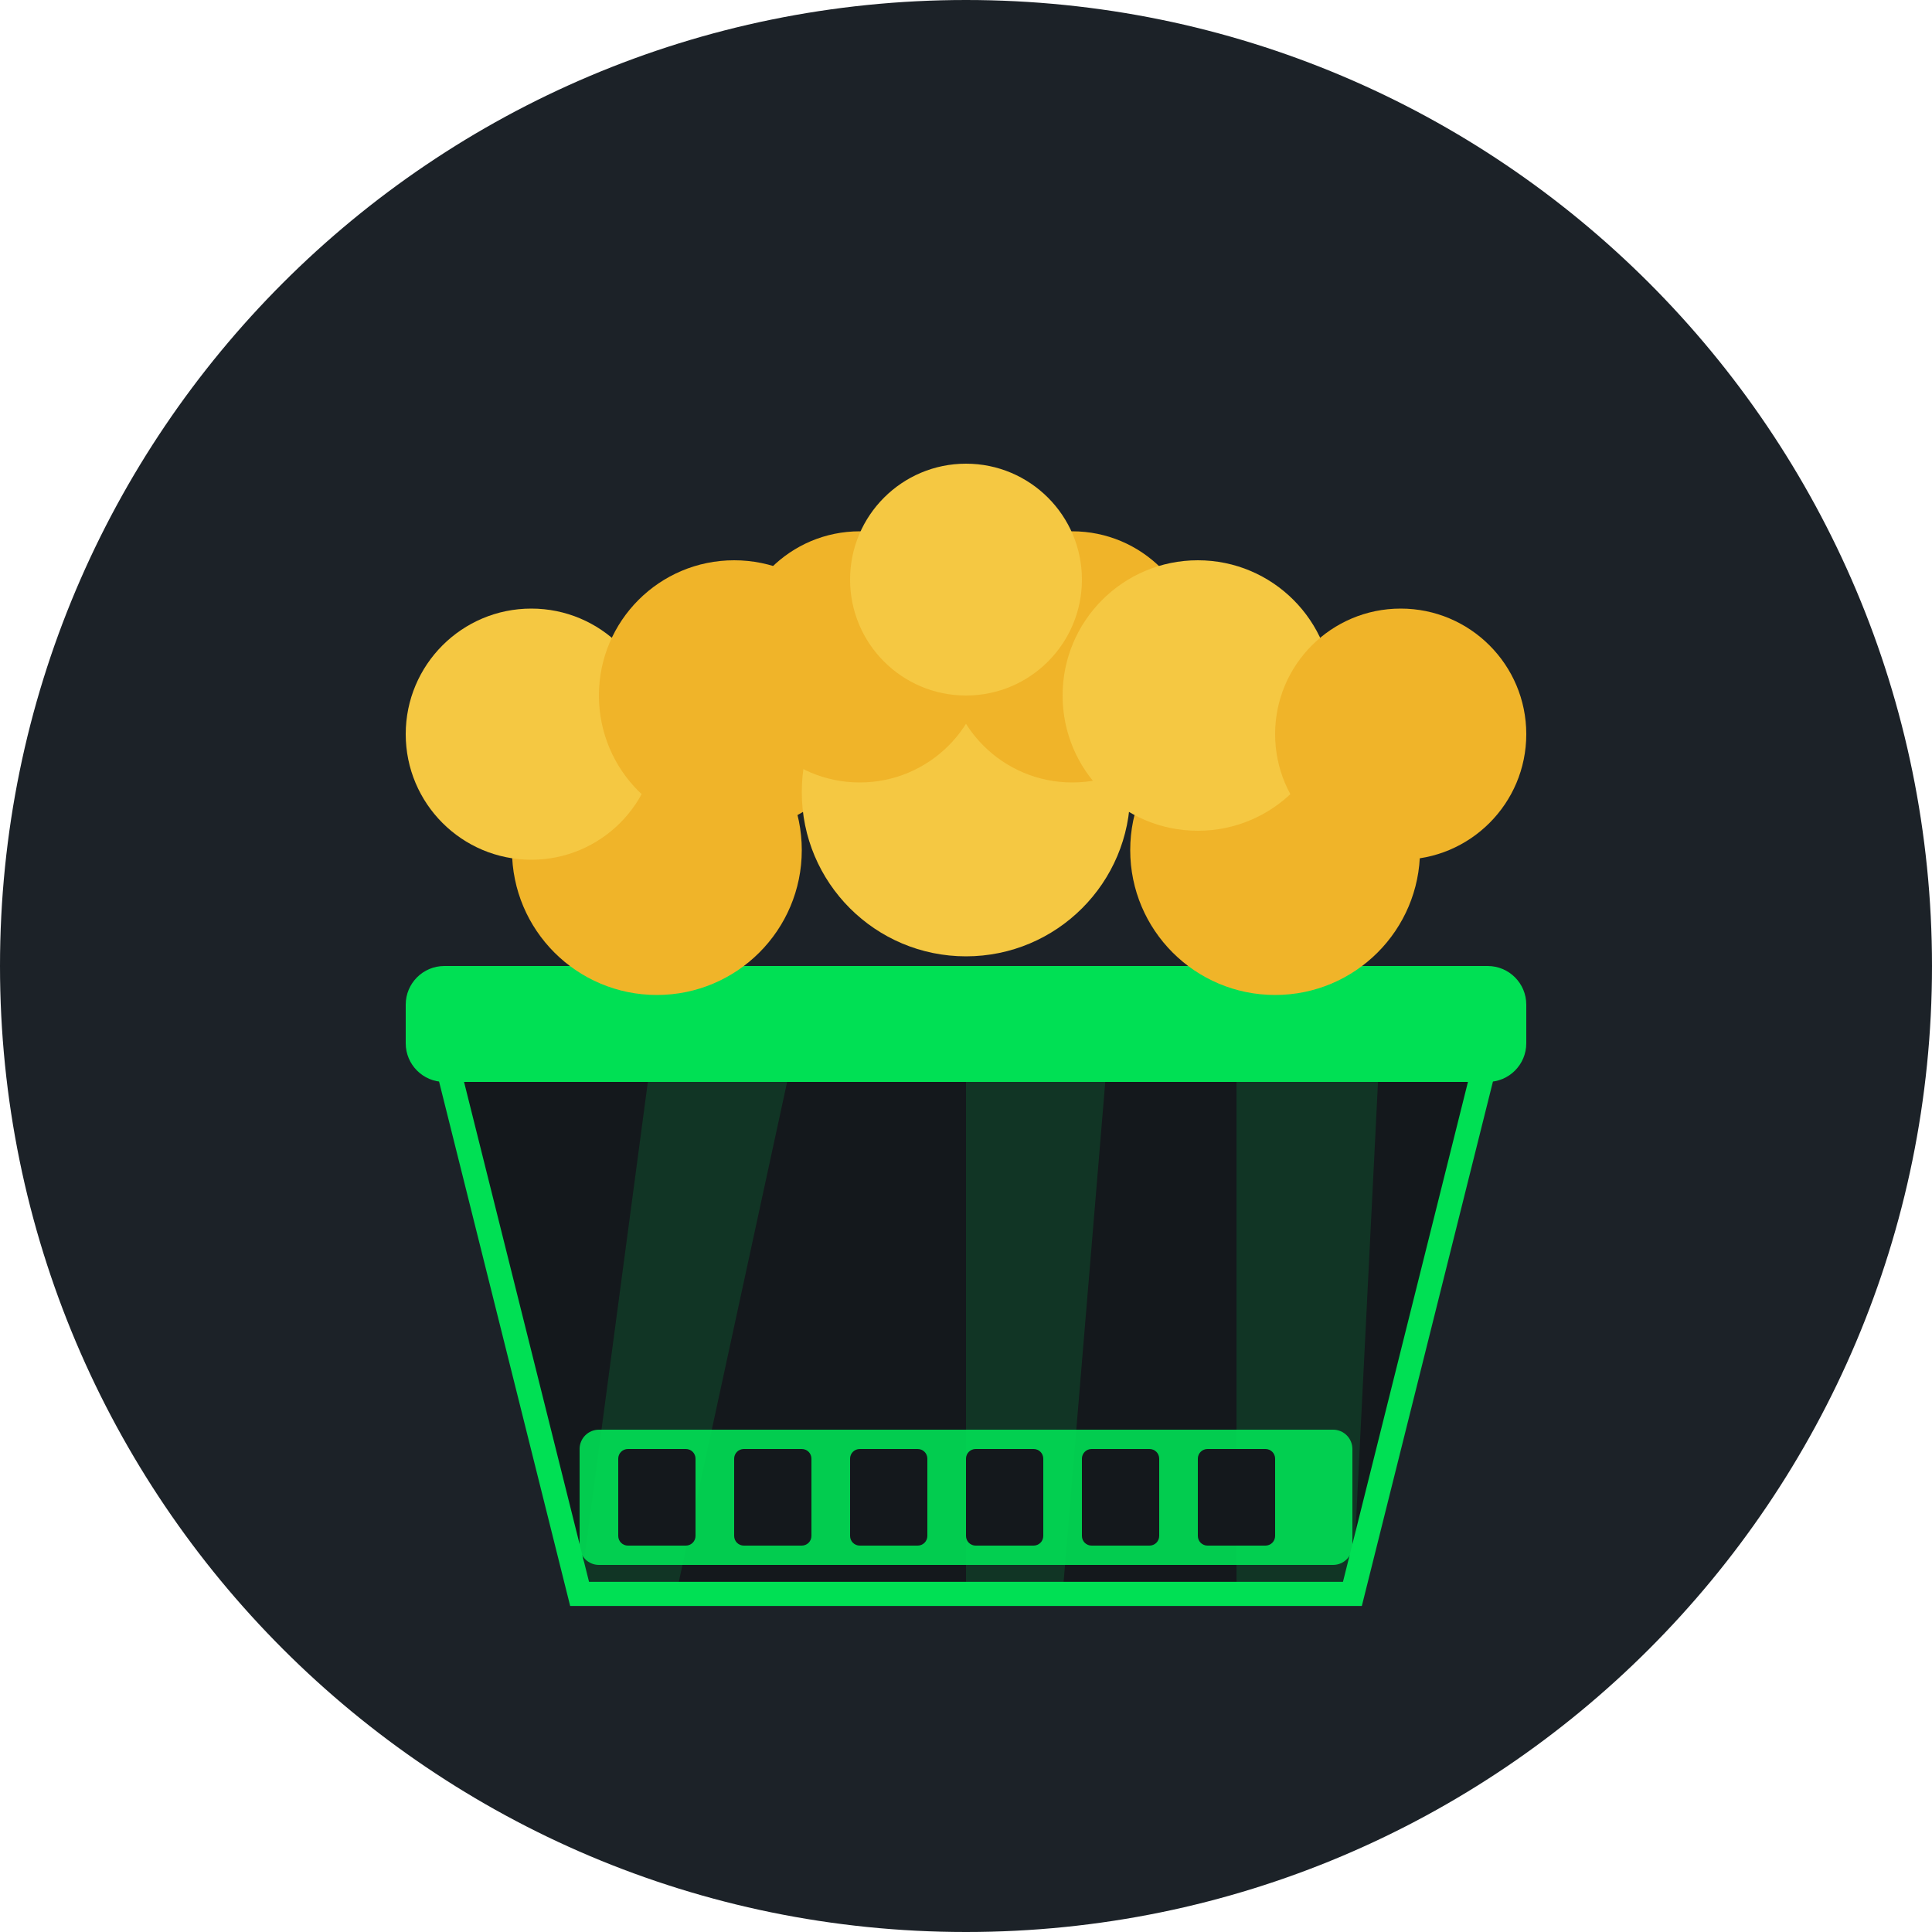
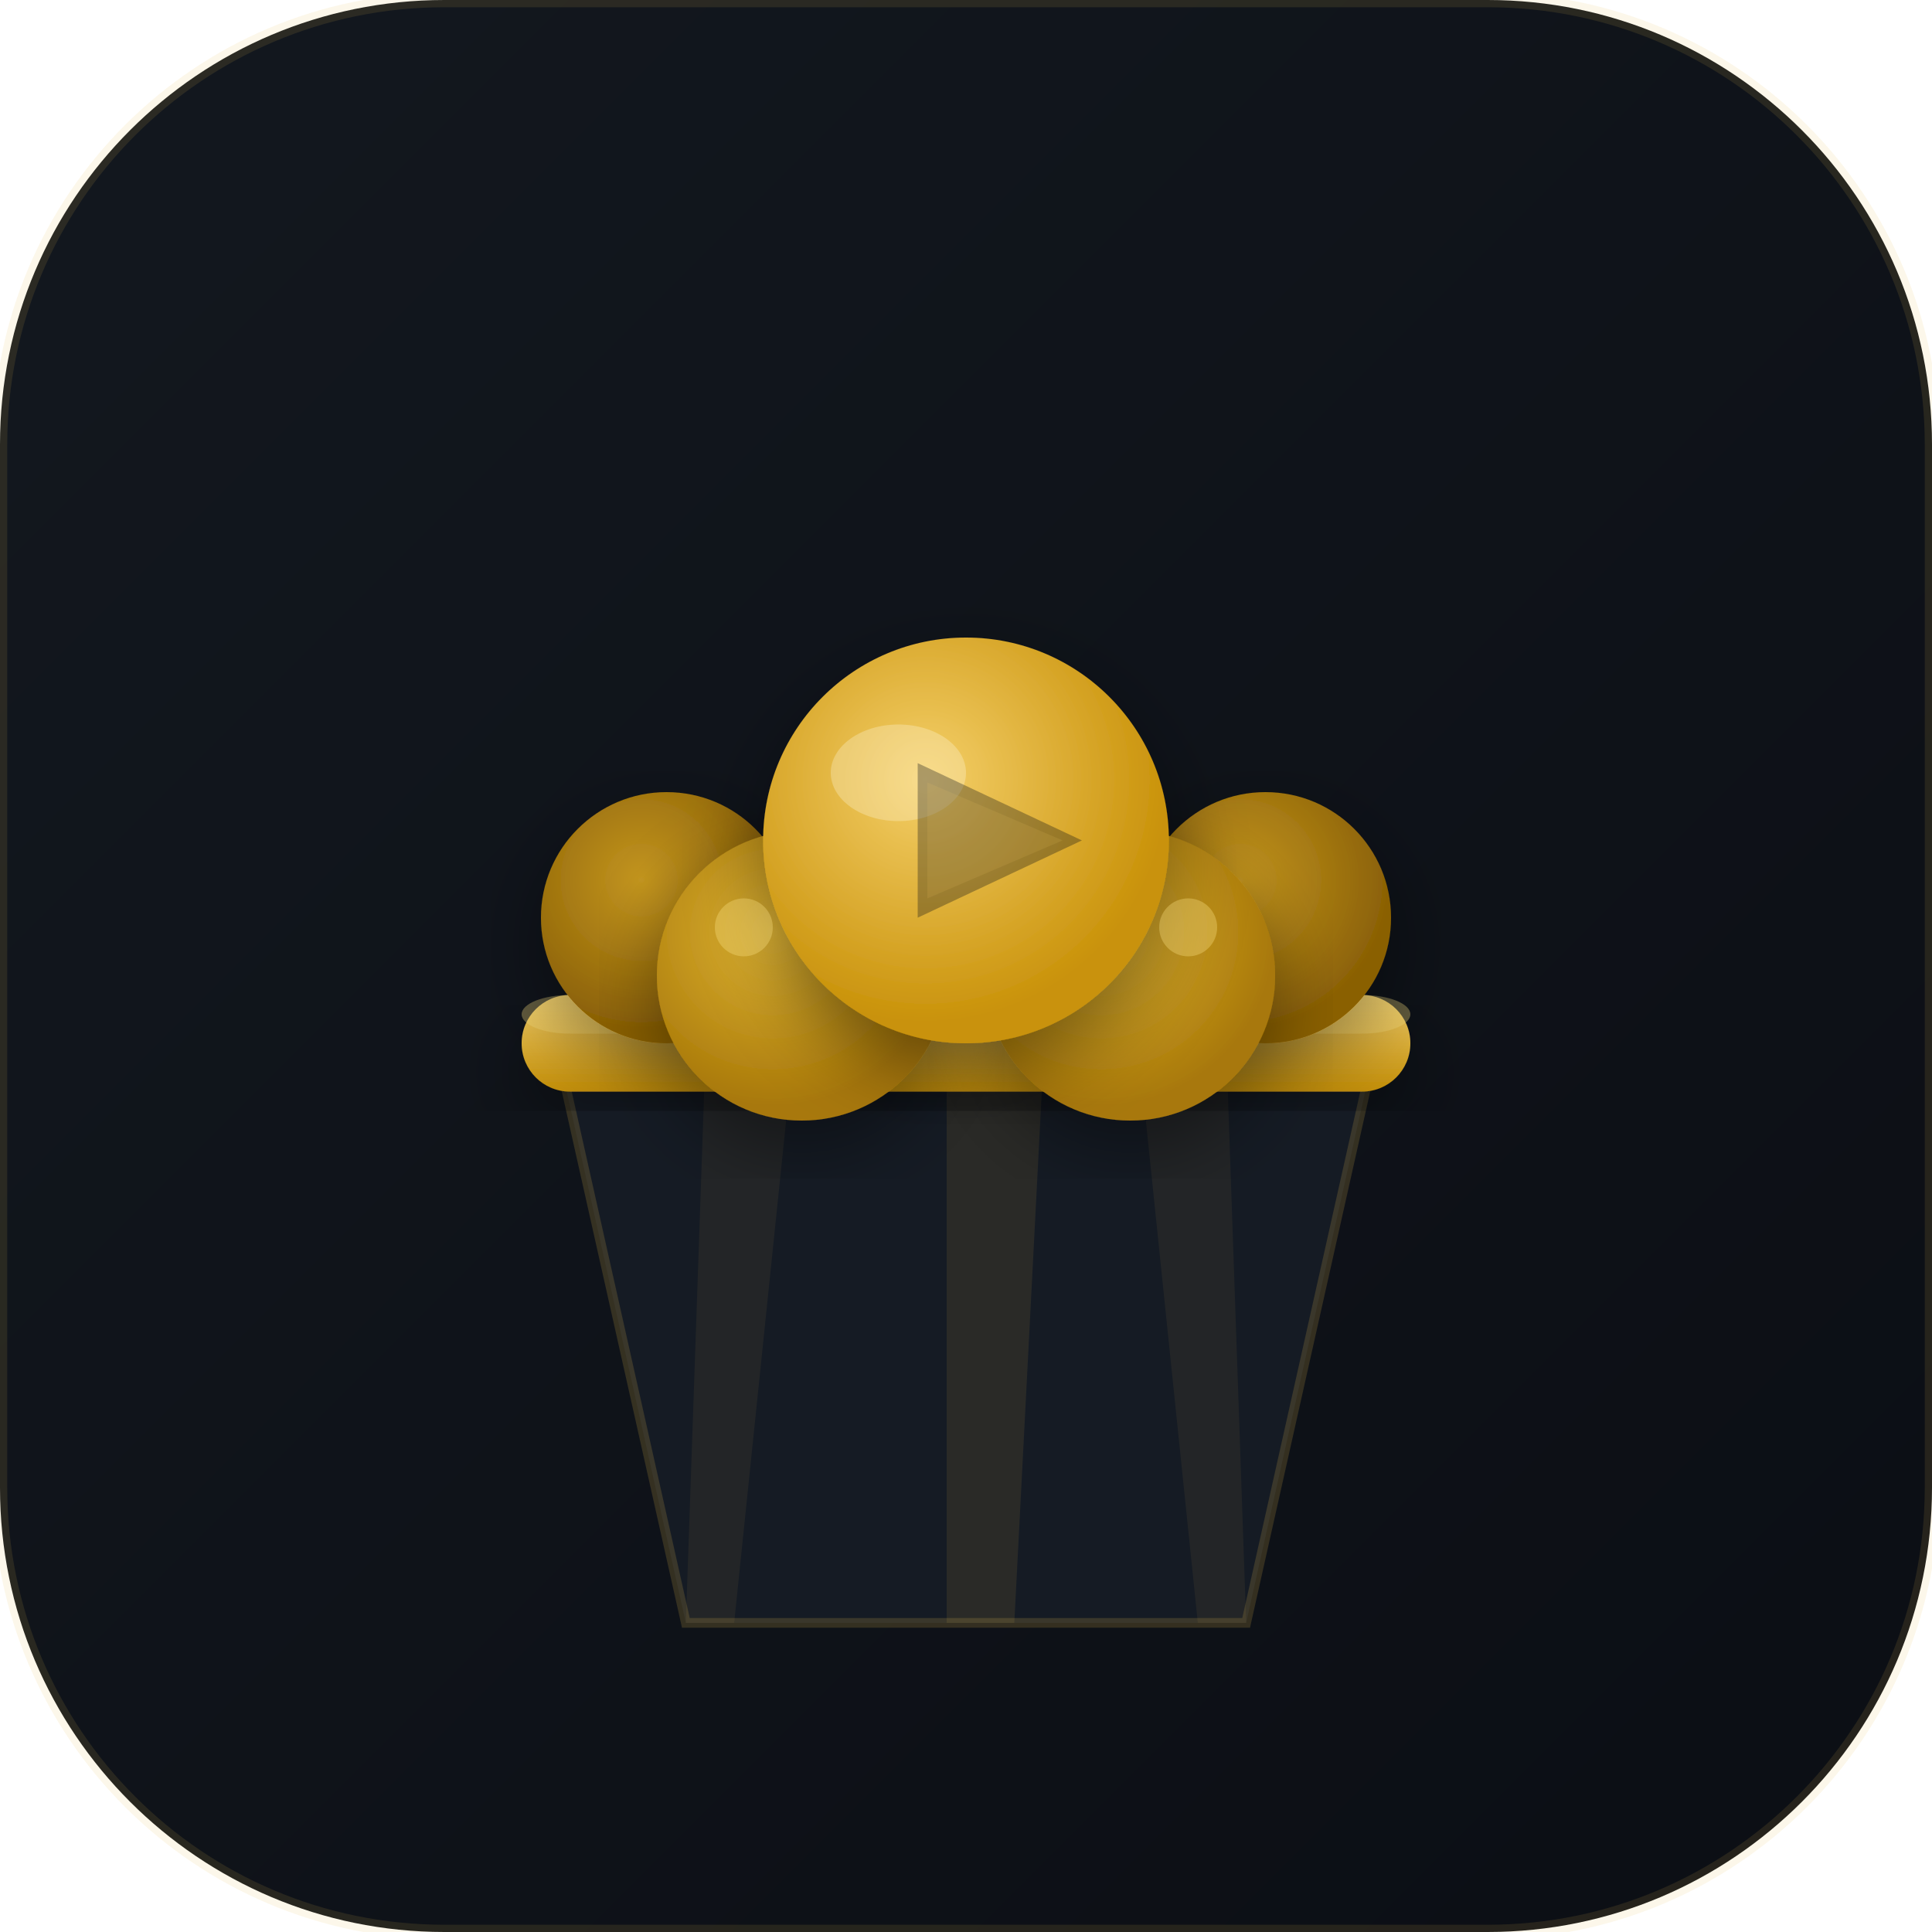
<svg xmlns="http://www.w3.org/2000/svg" viewBox="0 0 200 200" width="200" height="200">
-   <circle cx="100" cy="100" r="100" fill="#1c2228" />
-   <polygon points="45,105 155,105 140,165 60,165" fill="#14181c" stroke="#00e054" stroke-width="2.5" />
-   <polygon points="100,105 115,105 110,165 100,165" fill="#00e054" opacity="0.15" />
-   <polygon points="68,105 83,105 70,165 60,165" fill="#00e054" opacity="0.15" />
-   <polygon points="128,105 143,105 140,165 128,165" fill="#00e054" opacity="0.15" />
-   <rect x="42" y="100" width="116" height="12" rx="4" fill="#00e054" />
-   <rect x="60" y="148" width="80" height="14" rx="2" fill="#00e054" opacity="0.9" />
-   <rect x="64" y="150" width="8" height="10" rx="1" fill="#14181c" />
-   <rect x="76" y="150" width="8" height="10" rx="1" fill="#14181c" />
-   <rect x="88" y="150" width="8" height="10" rx="1" fill="#14181c" />
-   <rect x="100" y="150" width="8" height="10" rx="1" fill="#14181c" />
-   <rect x="112" y="150" width="8" height="10" rx="1" fill="#14181c" />
-   <rect x="124" y="150" width="8" height="10" rx="1" fill="#14181c" />
-   <circle cx="68" cy="88" r="15" fill="#f0b429" />
-   <circle cx="55" cy="76" r="13" fill="#f5c842" />
-   <circle cx="76" cy="72" r="14" fill="#f0b429" />
-   <circle cx="100" cy="82" r="17" fill="#f5c842" />
-   <circle cx="89" cy="68" r="13" fill="#f0b429" />
-   <circle cx="111" cy="68" r="13" fill="#f0b429" />
-   <circle cx="100" cy="60" r="12" fill="#f5c842" />
-   <circle cx="132" cy="88" r="15" fill="#f0b429" />
-   <circle cx="124" cy="72" r="14" fill="#f5c842" />
-   <circle cx="145" cy="76" r="13" fill="#f0b429" />
+   <defs>
+     <radialGradient id="puffCenter" cx="40%" cy="35%" r="60%">
+       <stop offset="0%" stop-color="#F5D06A" />
+       <stop offset="100%" stop-color="#C9920A" />
+     </radialGradient>
+     <radialGradient id="puffSide" cx="40%" cy="35%" r="60%">
+       <stop offset="0%" stop-color="#E0B535" />
+       <stop offset="100%" stop-color="#A87808" />
+     </radialGradient>
+     <radialGradient id="puffBack" cx="40%" cy="35%" r="60%">
+       <stop offset="0%" stop-color="#C49620" />
+       <stop offset="100%" stop-color="#8A6005" />
+     </radialGradient>
+     <linearGradient id="rimGrad" x1="0%" y1="0%" x2="0%" y2="100%">
+       <stop offset="0%" stop-color="#F5D06A" />
+       <stop offset="100%" stop-color="#C48F08" />
+     </linearGradient>
+     <linearGradient id="bgGrad" x1="0%" y1="0%" x2="100%" y2="100%">
+       <stop offset="0%" stop-color="#13181F" />
+       <stop offset="100%" stop-color="#0B0E14" />
+     </linearGradient>
+     <filter id="softShadow" x="-20%" y="-20%" width="140%" height="140%">
+       <feDropShadow dx="0" dy="3" stdDeviation="4" flood-color="#000" flood-opacity="0.4" />
+     </filter>
+   </defs>
+   <rect width="200" height="200" rx="46" fill="url(#bgGrad)" />
+   <rect width="200" height="200" rx="46" fill="none" stroke="#E8B84B" stroke-width="1.5" stroke-opacity="0.12" />
+   <path d="M58 110 L142 110 L129 168 L71 168 Z" fill="#151B24" />
+   <path d="M58 110 L142 110 L129 168 L71 168 Z" fill="none" stroke="#E8B84B" stroke-width="1" stroke-opacity="0.18" />
+   <path d="M98 110 L108 110 L105 168 L98 168 Z" fill="#E8B84B" opacity="0.1" />
+   <path d="M73 110 L82 110 L76 168 L71 168 Z" fill="#E8B84B" opacity="0.07" />
+   <path d="M118 110 L127 110 L129 168 L124 168 Z" fill="#E8B84B" opacity="0.07" />
+   <rect x="54" y="103" width="92" height="10" rx="5" fill="url(#rimGrad)" filter="url(#softShadow)" />
+   <rect x="54" y="103" width="92" height="4" rx="5" fill="#F8E080" opacity="0.35" />
+   <circle cx="69" cy="95" r="13" fill="url(#puffBack)" filter="url(#softShadow)" />
+   <circle cx="131" cy="95" r="13" fill="url(#puffBack)" filter="url(#softShadow)" />
+   <circle cx="83" cy="101" r="15" fill="url(#puffSide)" filter="url(#softShadow)" />
+   <circle cx="117" cy="101" r="15" fill="url(#puffSide)" filter="url(#softShadow)" />
+   <circle cx="100" cy="87" r="21" fill="url(#puffCenter)" filter="url(#softShadow)" />
+   <ellipse cx="93" cy="80" rx="7" ry="5" fill="#FFF8DC" opacity="0.3" />
+   <polygon points="95,79 95,95 112,87" fill="#0B0E14" opacity="0.32" />
+   <polygon points="96,81 96,93 110,87" fill="#F5D06A" opacity="0.12" />
+   <circle cx="77" cy="96" r="3" fill="#F8E080" opacity="0.35" />
+   <circle cx="123" cy="96" r="3" fill="#F8E080" opacity="0.35" />
</svg>
